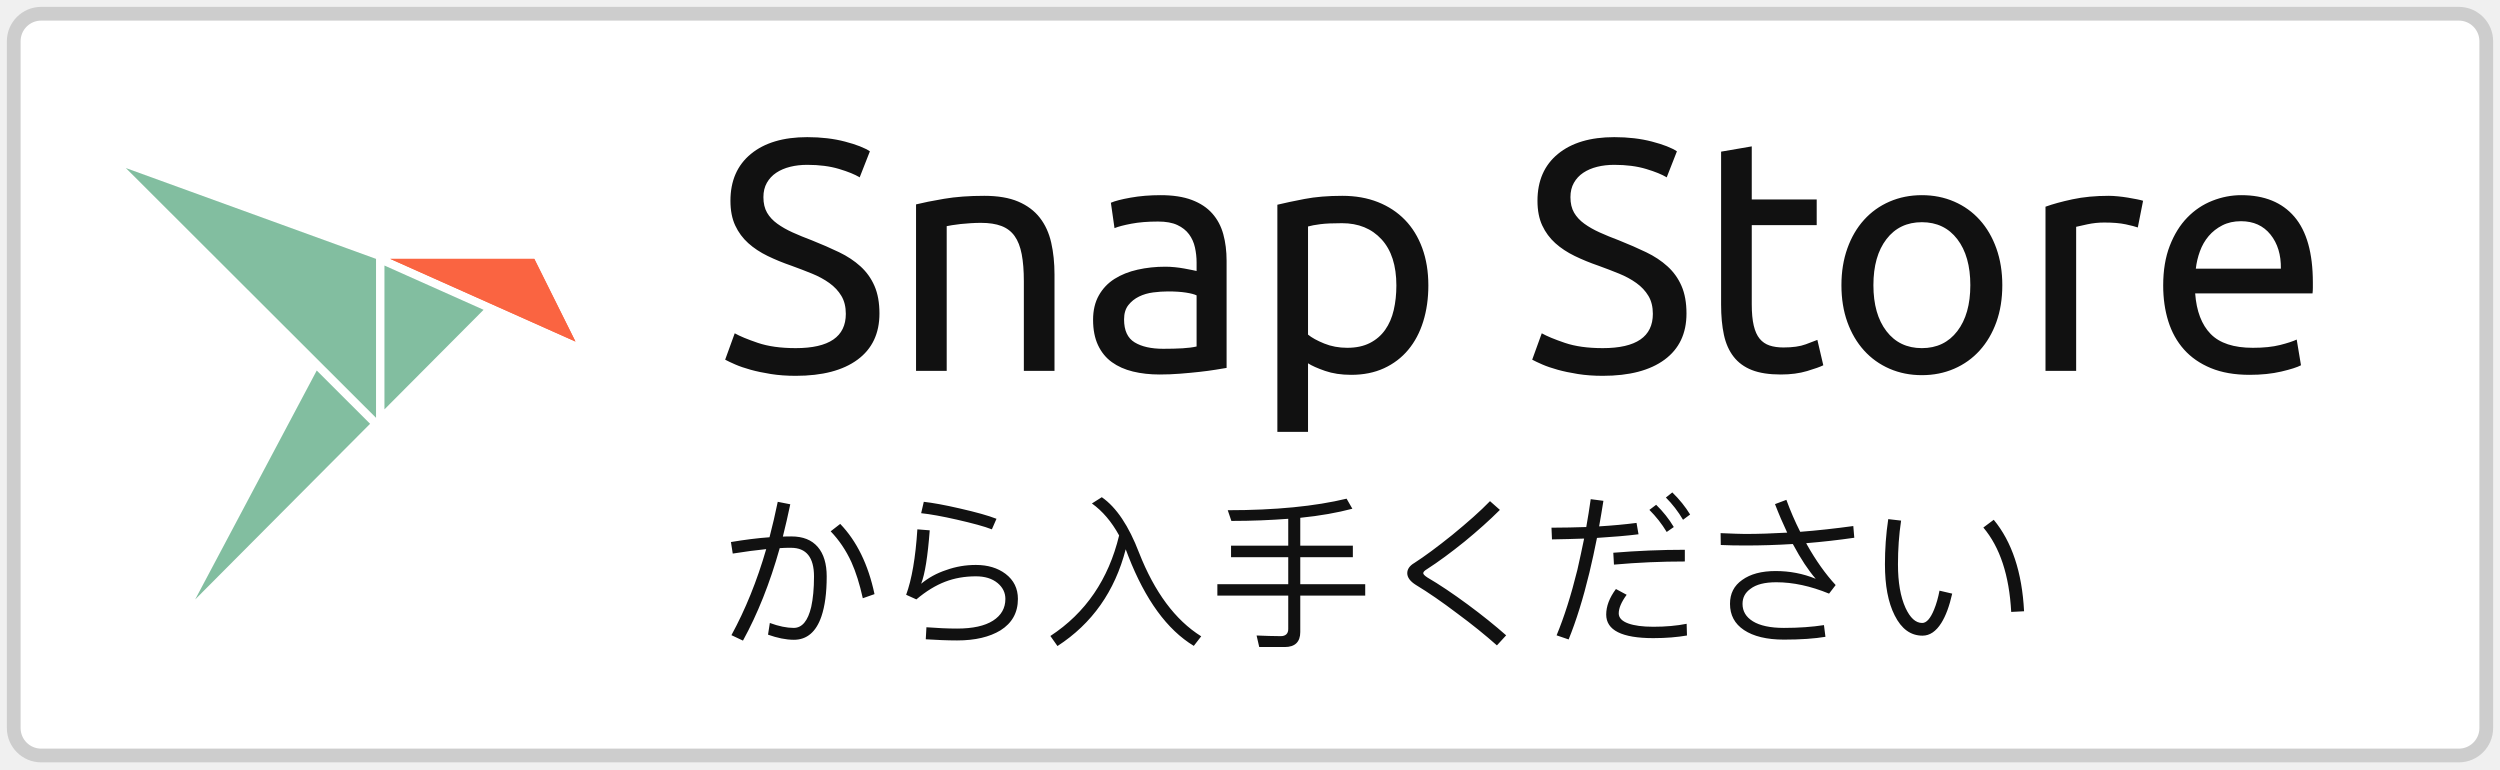
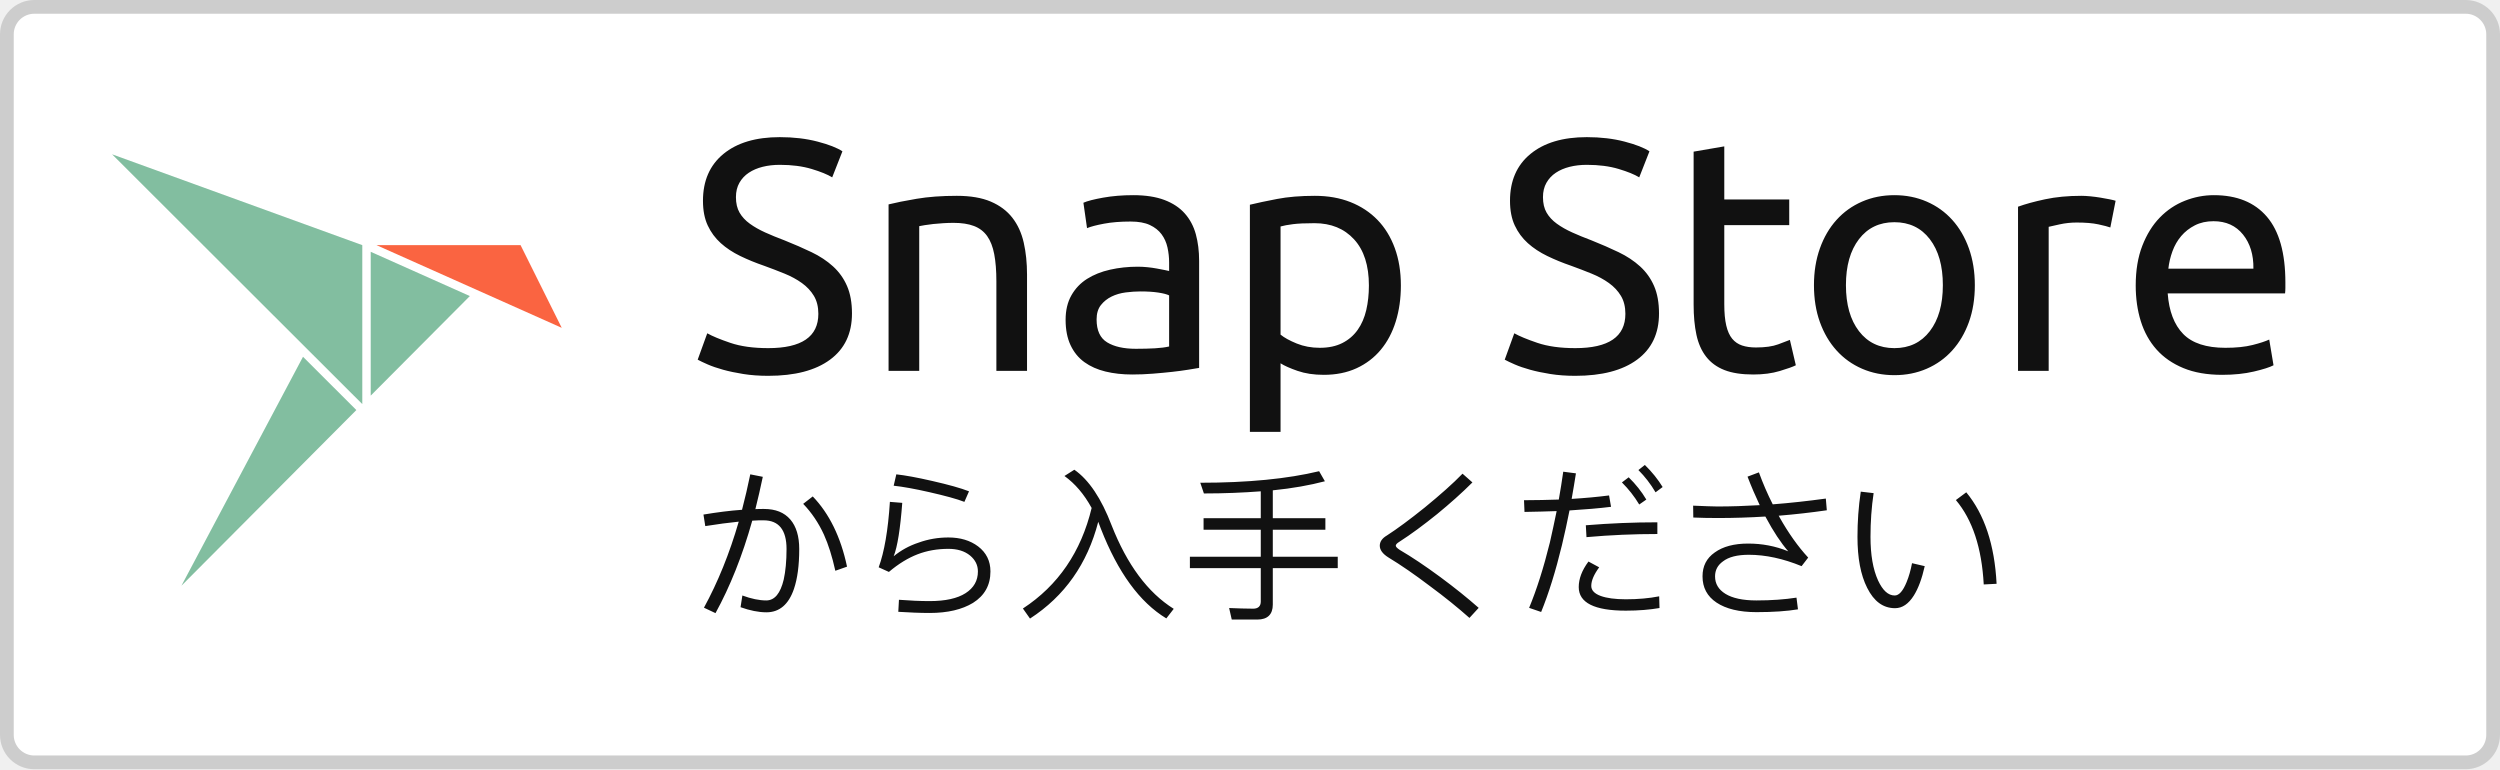
- <svg xmlns="http://www.w3.org/2000/svg" xmlns:xlink="http://www.w3.org/1999/xlink" width="182px" height="56px" viewBox="0 0 182 56" version="1.1">
-   <defs>
-     <polygon id="path-1" points="10.552 0.559 0.061 0.559 13.549 6.58" />
-   </defs>
-   <g id="Other-languages" stroke="none" stroke-width="1" fill="none" fill-rule="evenodd">
-     <g id="JP" transform="translate(-199, -113)">
-       <g id="[JP]-snap-store-white-uneditable" transform="translate(200, 114)">
-         <rect id="Rectangle-path" stroke="#CDCDCD" fill="#FFFFFF" x="0" y="0" width="180" height="54" rx="2" />
-         <g id="logo" transform="translate(8, 11)">
-           <g>
-             <polygon id="Fill-2265" fill="#82BEA0" fill-rule="nonzero" points="18.988 17.802 26.205 10.553 18.988 7.331" />
-             <polygon id="Fill-2266" fill="#82BEA0" fill-rule="nonzero" points="5.208 31.641 17.942 18.852 14.059 14.974" />
-             <polygon id="Fill-2267" fill="#82BEA0" fill-rule="nonzero" points="0.16 0.233 18.375 18.417 18.375 6.846" />
-             <g id="Fill-2268" transform="translate(19.34483, 6.285714)" fill="#FA6441" fill-rule="nonzero">
-               <polygon id="path-2" points="10.552 0.559 0.061 0.559 13.549 6.58" />
-             </g>
-             <g id="colour/snappy-accent-Clipped" transform="translate(19.34483, 6.285714)">
-               <mask id="mask-2" fill="white">
-                 <use xlink:href="#path-1" />
-               </mask>
-               <g id="path-2" />
-               <g id="colour/snappy-accent" mask="url(#mask-2)">
-                 <g transform="translate(-19.91379, -9.142857)" id="Rectangle-2">
-                   <g transform="translate(0.343092, 0.497771)">
-                     <rect id="Rectangle-path" fill="#FA6441" fill-rule="nonzero" x="0" y="0" width="101.276" height="34.857" />
-                   </g>
-                 </g>
-               </g>
-             </g>
-           </g>
-         </g>
-         <path d="M55.62,35.532 L56.532,35.712 C56.364,36.516 56.184,37.296 55.992,38.064 C56.208,38.052 56.412,38.052 56.616,38.052 C57.456,38.052 58.092,38.304 58.536,38.82 C58.968,39.324 59.184,40.044 59.184,40.968 C59.184,42.168 59.052,43.128 58.8,43.872 C58.416,45 57.744,45.576 56.796,45.576 C56.22,45.576 55.584,45.444 54.912,45.204 L55.044,44.352 C55.692,44.592 56.28,44.712 56.784,44.712 C57.396,44.712 57.816,44.196 58.056,43.188 C58.188,42.588 58.26,41.844 58.26,40.968 C58.26,39.576 57.696,38.88 56.592,38.88 C56.328,38.88 56.052,38.88 55.764,38.904 C55.044,41.472 54.144,43.716 53.088,45.636 L52.248,45.24 C53.256,43.392 54.108,41.304 54.78,38.976 C54.06,39.048 53.244,39.156 52.344,39.3 L52.212,38.46 C53.22,38.292 54.156,38.172 55.02,38.112 C55.236,37.272 55.44,36.42 55.62,35.532 Z M60.168,37.14 C61.368,38.388 62.208,40.092 62.664,42.252 L61.812,42.552 C61.584,41.52 61.308,40.644 60.984,39.924 C60.588,39.06 60.084,38.316 59.472,37.68 L60.168,37.14 Z M66.252,35.532 C66.9,35.604 67.764,35.76 68.856,36.012 C70.068,36.288 70.968,36.54 71.544,36.768 L71.208,37.536 C70.656,37.32 69.804,37.092 68.652,36.828 C67.596,36.588 66.732,36.432 66.06,36.36 L66.252,35.532 Z M65.784,37.536 L66.684,37.608 C66.54,39.504 66.336,40.8 66.06,41.496 C66.588,41.064 67.188,40.728 67.884,40.5 C68.58,40.248 69.3,40.128 70.044,40.128 C70.908,40.128 71.628,40.344 72.204,40.776 C72.804,41.232 73.104,41.844 73.104,42.6 C73.104,43.608 72.672,44.364 71.832,44.892 C71.04,45.372 69.996,45.624 68.676,45.624 C67.956,45.624 67.188,45.588 66.396,45.54 L66.444,44.664 C67.236,44.724 67.98,44.76 68.676,44.76 C69.816,44.76 70.692,44.568 71.292,44.184 C71.892,43.8 72.192,43.272 72.192,42.6 C72.192,42.144 72,41.76 71.628,41.448 C71.22,41.112 70.692,40.956 70.044,40.956 C69.228,40.956 68.484,41.088 67.8,41.352 C67.116,41.616 66.42,42.036 65.712,42.636 L64.968,42.3 C65.376,41.196 65.652,39.6 65.784,37.536 Z M80.472,37.98 C79.92,36.972 79.26,36.204 78.492,35.652 L79.212,35.196 C80.28,35.94 81.18,37.296 81.924,39.24 C83.052,42.108 84.552,44.136 86.448,45.324 L85.908,46.02 C83.964,44.844 82.38,42.66 81.144,39.492 C81.072,39.3 81.012,39.132 80.952,38.988 C80.16,42.048 78.504,44.4 75.984,46.032 L75.468,45.3 C78.036,43.62 79.704,41.172 80.472,37.98 Z M97.032,35.304 L97.452,36.036 C96.36,36.324 95.1,36.552 93.66,36.696 L93.66,38.724 L97.488,38.724 L97.488,39.564 L93.66,39.564 L93.66,41.532 L98.388,41.532 L98.388,42.36 L93.66,42.36 L93.66,45.012 C93.66,45.732 93.276,46.104 92.532,46.104 L90.672,46.104 L90.48,45.264 C91.092,45.288 91.68,45.312 92.232,45.312 C92.592,45.312 92.784,45.132 92.784,44.796 L92.784,42.36 L87.624,42.36 L87.624,41.532 L92.784,41.532 L92.784,39.564 L88.62,39.564 L88.62,38.724 L92.784,38.724 L92.784,36.768 C91.512,36.864 90.132,36.924 88.644,36.924 L88.38,36.144 C91.86,36.144 94.74,35.856 97.032,35.304 Z M107.472,35.484 L108.192,36.12 C107.424,36.888 106.56,37.656 105.624,38.424 C104.628,39.228 103.716,39.9 102.876,40.44 C102.696,40.548 102.612,40.644 102.612,40.728 C102.612,40.8 102.708,40.908 102.912,41.04 C103.776,41.544 104.76,42.204 105.852,43.008 C106.908,43.788 107.832,44.532 108.648,45.252 L107.976,45.984 C107.136,45.24 106.176,44.46 105.084,43.656 C103.992,42.828 102.984,42.132 102.072,41.58 C101.652,41.316 101.448,41.028 101.448,40.728 C101.448,40.44 101.616,40.188 101.964,39.984 C102.708,39.504 103.62,38.832 104.724,37.944 C105.852,37.02 106.776,36.204 107.472,35.484 Z M120.744,34.848 C121.272,35.364 121.704,35.904 122.04,36.456 L121.524,36.84 C121.164,36.228 120.744,35.688 120.276,35.22 L120.744,34.848 Z M119.568,35.748 C120.072,36.24 120.504,36.78 120.852,37.368 L120.336,37.728 C119.976,37.128 119.556,36.6 119.076,36.12 L119.568,35.748 Z M121.656,39.024 L121.656,39.876 C119.964,39.876 118.248,39.948 116.496,40.104 L116.448,39.24 C118.2,39.096 119.928,39.024 121.656,39.024 Z M118.14,37.068 L118.284,37.896 C117.42,38.004 116.412,38.088 115.26,38.16 C115.092,39.024 114.9,39.876 114.708,40.692 C114.252,42.576 113.748,44.196 113.196,45.552 L112.32,45.252 C112.872,43.92 113.376,42.336 113.832,40.488 C114,39.744 114.168,38.976 114.324,38.208 C113.592,38.232 112.812,38.256 111.984,38.268 L111.948,37.416 C112.836,37.416 113.676,37.392 114.48,37.368 C114.6,36.696 114.708,36.024 114.804,35.34 L115.728,35.46 C115.632,36.084 115.524,36.708 115.416,37.32 C116.4,37.26 117.3,37.176 118.14,37.068 Z M116.64,41.88 L117.42,42.3 C117.036,42.828 116.844,43.272 116.844,43.656 C116.844,43.968 117.072,44.22 117.54,44.388 C117.972,44.544 118.572,44.628 119.364,44.628 C120.252,44.628 121.068,44.556 121.788,44.412 L121.812,45.264 C121.116,45.384 120.3,45.456 119.364,45.456 C117.072,45.456 115.932,44.88 115.932,43.74 C115.932,43.14 116.16,42.528 116.64,41.88 Z M133.92,37.296 L133.992,38.148 C132.828,38.316 131.664,38.448 130.488,38.544 C130.512,38.568 130.524,38.604 130.548,38.652 C131.196,39.804 131.892,40.788 132.636,41.592 L132.156,42.216 C130.812,41.664 129.528,41.388 128.316,41.388 C127.476,41.388 126.852,41.544 126.432,41.868 C126.048,42.144 125.856,42.504 125.856,42.96 C125.856,43.5 126.108,43.92 126.612,44.232 C127.116,44.544 127.872,44.712 128.868,44.712 C129.96,44.712 130.932,44.64 131.784,44.508 L131.892,45.36 C131.1,45.492 130.092,45.564 128.868,45.564 C127.62,45.564 126.648,45.324 125.964,44.868 C125.28,44.412 124.944,43.776 124.944,42.96 C124.944,42.216 125.232,41.64 125.832,41.22 C126.432,40.788 127.236,40.572 128.268,40.572 C129.276,40.572 130.248,40.752 131.184,41.136 C130.644,40.512 130.104,39.696 129.552,38.664 C129.54,38.64 129.528,38.616 129.516,38.604 C128.364,38.676 127.2,38.712 126.048,38.712 C125.4,38.712 124.8,38.7 124.272,38.676 L124.26,37.812 C125.136,37.848 125.724,37.872 126.036,37.872 C127.032,37.872 128.052,37.836 129.108,37.776 C128.796,37.116 128.496,36.42 128.22,35.7 L129.048,35.388 C129.336,36.18 129.672,36.96 130.056,37.716 C131.304,37.62 132.6,37.476 133.92,37.296 Z M144.144,36.84 C145.464,38.436 146.208,40.656 146.352,43.5 L145.416,43.548 C145.272,40.884 144.6,38.844 143.388,37.404 L144.144,36.84 Z M136.464,36.792 L137.4,36.9 C137.244,37.932 137.172,39 137.172,40.08 C137.172,41.388 137.352,42.444 137.724,43.26 C138.06,43.98 138.456,44.352 138.936,44.352 C139.248,44.352 139.536,44.028 139.8,43.38 C139.968,42.972 140.1,42.504 140.196,42 L141.12,42.216 C140.916,43.128 140.652,43.836 140.328,44.352 C139.944,44.964 139.488,45.276 138.96,45.276 C138.096,45.276 137.424,44.784 136.932,43.8 C136.452,42.852 136.224,41.616 136.224,40.08 C136.224,39 136.296,37.908 136.464,36.792 Z" id="から入手ください" fill="#111111" />
-         <path d="M56.928,24.344 C59.36,24.344 60.576,23.512 60.576,21.848 C60.576,21.336 60.468,20.9 60.252,20.54 C60.036,20.18 59.744,19.868 59.376,19.604 C59.008,19.34 58.588,19.112 58.116,18.92 C57.644,18.728 57.144,18.536 56.616,18.344 C56.008,18.136 55.432,17.9 54.888,17.636 C54.344,17.372 53.872,17.06 53.472,16.7 C53.072,16.34 52.756,15.912 52.524,15.416 C52.292,14.92 52.176,14.32 52.176,13.616 C52.176,12.16 52.672,11.024 53.664,10.208 C54.656,9.392 56.024,8.984 57.768,8.984 C58.776,8.984 59.692,9.092 60.516,9.308 C61.34,9.524 61.944,9.76 62.328,10.016 L61.584,11.912 C61.248,11.704 60.748,11.5 60.084,11.3 C59.42,11.1 58.648,11 57.768,11 C57.32,11 56.904,11.048 56.52,11.144 C56.136,11.24 55.8,11.384 55.512,11.576 C55.224,11.768 54.996,12.012 54.828,12.308 C54.66,12.604 54.576,12.952 54.576,13.352 C54.576,13.8 54.664,14.176 54.84,14.48 C55.016,14.784 55.264,15.052 55.584,15.284 C55.904,15.516 56.276,15.728 56.7,15.92 C57.124,16.112 57.592,16.304 58.104,16.496 C58.824,16.784 59.484,17.072 60.084,17.36 C60.684,17.648 61.204,17.992 61.644,18.392 C62.084,18.792 62.424,19.268 62.664,19.82 C62.904,20.372 63.024,21.04 63.024,21.824 C63.024,23.28 62.492,24.4 61.428,25.184 C60.364,25.968 58.864,26.36 56.928,26.36 C56.272,26.36 55.668,26.316 55.116,26.228 C54.564,26.14 54.072,26.036 53.64,25.916 C53.208,25.796 52.836,25.668 52.524,25.532 C52.212,25.396 51.968,25.28 51.792,25.184 L52.488,23.264 C52.856,23.472 53.416,23.704 54.168,23.96 C54.92,24.216 55.84,24.344 56.928,24.344 Z M65.688,13.88 C66.2,13.752 66.88,13.616 67.728,13.472 C68.576,13.328 69.552,13.256 70.656,13.256 C71.648,13.256 72.472,13.396 73.128,13.676 C73.784,13.956 74.308,14.348 74.7,14.852 C75.092,15.356 75.368,15.96 75.528,16.664 C75.688,17.368 75.768,18.144 75.768,18.992 L75.768,26 L73.536,26 L73.536,19.472 C73.536,18.704 73.484,18.048 73.38,17.504 C73.276,16.96 73.104,16.52 72.864,16.184 C72.624,15.848 72.304,15.604 71.904,15.452 C71.504,15.3 71.008,15.224 70.416,15.224 C70.176,15.224 69.928,15.232 69.672,15.248 C69.416,15.264 69.172,15.284 68.94,15.308 C68.708,15.332 68.5,15.36 68.316,15.392 C68.132,15.424 68,15.448 67.92,15.464 L67.92,26 L65.688,26 L65.688,13.88 Z M83.688,24.392 C84.216,24.392 84.684,24.38 85.092,24.356 C85.5,24.332 85.84,24.288 86.112,24.224 L86.112,20.504 C85.952,20.424 85.692,20.356 85.332,20.3 C84.972,20.244 84.536,20.216 84.024,20.216 C83.688,20.216 83.332,20.24 82.956,20.288 C82.58,20.336 82.236,20.436 81.924,20.588 C81.612,20.74 81.352,20.948 81.144,21.212 C80.936,21.476 80.832,21.824 80.832,22.256 C80.832,23.056 81.088,23.612 81.6,23.924 C82.112,24.236 82.808,24.392 83.688,24.392 Z M83.496,13.208 C84.392,13.208 85.148,13.324 85.764,13.556 C86.38,13.788 86.876,14.116 87.252,14.54 C87.628,14.964 87.896,15.468 88.056,16.052 C88.216,16.636 88.296,17.28 88.296,17.984 L88.296,25.784 C88.104,25.816 87.836,25.86 87.492,25.916 C87.148,25.972 86.76,26.024 86.328,26.072 C85.896,26.12 85.428,26.164 84.924,26.204 C84.42,26.244 83.92,26.264 83.424,26.264 C82.72,26.264 82.072,26.192 81.48,26.048 C80.888,25.904 80.376,25.676 79.944,25.364 C79.512,25.052 79.176,24.64 78.936,24.128 C78.696,23.616 78.576,23 78.576,22.28 C78.576,21.592 78.716,21 78.996,20.504 C79.276,20.008 79.656,19.608 80.136,19.304 C80.616,19 81.176,18.776 81.816,18.632 C82.456,18.488 83.128,18.416 83.832,18.416 C84.056,18.416 84.288,18.428 84.528,18.452 C84.768,18.476 84.996,18.508 85.212,18.548 C85.428,18.588 85.616,18.624 85.776,18.656 C85.936,18.688 86.048,18.712 86.112,18.728 L86.112,18.104 C86.112,17.736 86.072,17.372 85.992,17.012 C85.912,16.652 85.768,16.332 85.56,16.052 C85.352,15.772 85.068,15.548 84.708,15.38 C84.348,15.212 83.88,15.128 83.304,15.128 C82.568,15.128 81.924,15.18 81.372,15.284 C80.82,15.388 80.408,15.496 80.136,15.608 L79.872,13.76 C80.16,13.632 80.64,13.508 81.312,13.388 C81.984,13.268 82.712,13.208 83.496,13.208 Z M100.656,19.784 C100.656,18.328 100.296,17.208 99.576,16.424 C98.856,15.64 97.896,15.248 96.696,15.248 C96.024,15.248 95.5,15.272 95.124,15.32 C94.748,15.368 94.448,15.424 94.224,15.488 L94.224,23.36 C94.496,23.584 94.888,23.8 95.4,24.008 C95.912,24.216 96.472,24.32 97.08,24.32 C97.72,24.32 98.268,24.204 98.724,23.972 C99.18,23.74 99.552,23.42 99.84,23.012 C100.128,22.604 100.336,22.124 100.464,21.572 C100.592,21.02 100.656,20.424 100.656,19.784 Z M102.984,19.784 C102.984,20.728 102.86,21.6 102.612,22.4 C102.364,23.2 102,23.888 101.52,24.464 C101.04,25.04 100.452,25.488 99.756,25.808 C99.06,26.128 98.264,26.288 97.368,26.288 C96.648,26.288 96.012,26.192 95.46,26 C94.908,25.808 94.496,25.624 94.224,25.448 L94.224,30.44 L91.992,30.44 L91.992,13.904 C92.52,13.776 93.18,13.636 93.972,13.484 C94.764,13.332 95.68,13.256 96.72,13.256 C97.68,13.256 98.544,13.408 99.312,13.712 C100.08,14.016 100.736,14.448 101.28,15.008 C101.824,15.568 102.244,16.252 102.54,17.06 C102.836,17.868 102.984,18.776 102.984,19.784 Z M115.68,24.344 C118.112,24.344 119.328,23.512 119.328,21.848 C119.328,21.336 119.22,20.9 119.004,20.54 C118.788,20.18 118.496,19.868 118.128,19.604 C117.76,19.34 117.34,19.112 116.868,18.92 C116.396,18.728 115.896,18.536 115.368,18.344 C114.76,18.136 114.184,17.9 113.64,17.636 C113.096,17.372 112.624,17.06 112.224,16.7 C111.824,16.34 111.508,15.912 111.276,15.416 C111.044,14.92 110.928,14.32 110.928,13.616 C110.928,12.16 111.424,11.024 112.416,10.208 C113.408,9.392 114.776,8.984 116.52,8.984 C117.528,8.984 118.444,9.092 119.268,9.308 C120.092,9.524 120.696,9.76 121.08,10.016 L120.336,11.912 C120,11.704 119.5,11.5 118.836,11.3 C118.172,11.1 117.4,11 116.52,11 C116.072,11 115.656,11.048 115.272,11.144 C114.888,11.24 114.552,11.384 114.264,11.576 C113.976,11.768 113.748,12.012 113.58,12.308 C113.412,12.604 113.328,12.952 113.328,13.352 C113.328,13.8 113.416,14.176 113.592,14.48 C113.768,14.784 114.016,15.052 114.336,15.284 C114.656,15.516 115.028,15.728 115.452,15.92 C115.876,16.112 116.344,16.304 116.856,16.496 C117.576,16.784 118.236,17.072 118.836,17.36 C119.436,17.648 119.956,17.992 120.396,18.392 C120.836,18.792 121.176,19.268 121.416,19.82 C121.656,20.372 121.776,21.04 121.776,21.824 C121.776,23.28 121.244,24.4 120.18,25.184 C119.116,25.968 117.616,26.36 115.68,26.36 C115.024,26.36 114.42,26.316 113.868,26.228 C113.316,26.14 112.824,26.036 112.392,25.916 C111.96,25.796 111.588,25.668 111.276,25.532 C110.964,25.396 110.72,25.28 110.544,25.184 L111.24,23.264 C111.608,23.472 112.168,23.704 112.92,23.96 C113.672,24.216 114.592,24.344 115.68,24.344 Z M126.528,13.52 L131.256,13.52 L131.256,15.392 L126.528,15.392 L126.528,21.152 C126.528,21.776 126.576,22.292 126.672,22.7 C126.768,23.108 126.912,23.428 127.104,23.66 C127.296,23.892 127.536,24.056 127.824,24.152 C128.112,24.248 128.448,24.296 128.832,24.296 C129.504,24.296 130.044,24.22 130.452,24.068 C130.86,23.916 131.144,23.808 131.304,23.744 L131.736,25.592 C131.512,25.704 131.12,25.844 130.56,26.012 C130,26.18 129.36,26.264 128.64,26.264 C127.792,26.264 127.092,26.156 126.54,25.94 C125.988,25.724 125.544,25.4 125.208,24.968 C124.872,24.536 124.636,24.004 124.5,23.372 C124.364,22.74 124.296,22.008 124.296,21.176 L124.296,10.04 L126.528,9.656 L126.528,13.52 Z M144.768,19.76 C144.768,20.752 144.624,21.648 144.336,22.448 C144.048,23.248 143.644,23.936 143.124,24.512 C142.604,25.088 141.984,25.532 141.264,25.844 C140.544,26.156 139.76,26.312 138.912,26.312 C138.064,26.312 137.28,26.156 136.56,25.844 C135.84,25.532 135.22,25.088 134.7,24.512 C134.18,23.936 133.776,23.248 133.488,22.448 C133.2,21.648 133.056,20.752 133.056,19.76 C133.056,18.784 133.2,17.892 133.488,17.084 C133.776,16.276 134.18,15.584 134.7,15.008 C135.22,14.432 135.84,13.988 136.56,13.676 C137.28,13.364 138.064,13.208 138.912,13.208 C139.76,13.208 140.544,13.364 141.264,13.676 C141.984,13.988 142.604,14.432 143.124,15.008 C143.644,15.584 144.048,16.276 144.336,17.084 C144.624,17.892 144.768,18.784 144.768,19.76 Z M142.44,19.76 C142.44,18.352 142.124,17.236 141.492,16.412 C140.86,15.588 140,15.176 138.912,15.176 C137.824,15.176 136.964,15.588 136.332,16.412 C135.7,17.236 135.384,18.352 135.384,19.76 C135.384,21.168 135.7,22.284 136.332,23.108 C136.964,23.932 137.824,24.344 138.912,24.344 C140,24.344 140.86,23.932 141.492,23.108 C142.124,22.284 142.44,21.168 142.44,19.76 Z M152.52,13.256 C152.712,13.256 152.932,13.268 153.18,13.292 C153.428,13.316 153.672,13.348 153.912,13.388 C154.152,13.428 154.372,13.468 154.572,13.508 C154.772,13.548 154.92,13.584 155.016,13.616 L154.632,15.56 C154.456,15.496 154.164,15.42 153.756,15.332 C153.348,15.244 152.824,15.2 152.184,15.2 C151.768,15.2 151.356,15.244 150.948,15.332 C150.54,15.42 150.272,15.48 150.144,15.512 L150.144,26 L147.912,26 L147.912,14.048 C148.44,13.856 149.096,13.676 149.88,13.508 C150.664,13.34 151.544,13.256 152.52,13.256 Z M156.48,19.784 C156.48,18.68 156.64,17.716 156.96,16.892 C157.28,16.068 157.704,15.384 158.232,14.84 C158.76,14.296 159.368,13.888 160.056,13.616 C160.744,13.344 161.448,13.208 162.168,13.208 C163.848,13.208 165.136,13.732 166.032,14.78 C166.928,15.828 167.376,17.424 167.376,19.568 L167.376,19.94 C167.376,20.092 167.368,20.232 167.352,20.36 L158.808,20.36 C158.904,21.656 159.28,22.64 159.936,23.312 C160.592,23.984 161.616,24.32 163.008,24.32 C163.792,24.32 164.452,24.252 164.988,24.116 C165.524,23.98 165.928,23.848 166.2,23.72 L166.512,25.592 C166.24,25.736 165.764,25.888 165.084,26.048 C164.404,26.208 163.632,26.288 162.768,26.288 C161.68,26.288 160.74,26.124 159.948,25.796 C159.156,25.468 158.504,25.016 157.992,24.44 C157.48,23.864 157.1,23.18 156.852,22.388 C156.604,21.596 156.48,20.728 156.48,19.784 Z M165.048,18.56 C165.064,17.552 164.812,16.724 164.292,16.076 C163.772,15.428 163.056,15.104 162.144,15.104 C161.632,15.104 161.18,15.204 160.788,15.404 C160.396,15.604 160.064,15.864 159.792,16.184 C159.52,16.504 159.308,16.872 159.156,17.288 C159.004,17.704 158.904,18.128 158.856,18.56 L165.048,18.56 Z" id="Snap-Store" fill="#111111" />
-       </g>
+ <svg xmlns="http://www.w3.org/2000/svg" width="182px" height="56px" viewBox="0 0 182 56" version="1.1">
+   <g id="[JP]-snap-store-white-uneditable" stroke="none" stroke-width="1" fill="none" fill-rule="evenodd">
+     <rect id="Rectangle-path" stroke="#CDCDCD" fill="#FFFFFF" x="0.5" y="0.5" width="181" height="55" rx="2" />
+     <g id="logo" transform="translate(8, 11)" fill-rule="nonzero">
+       <path d="M18.988,17.802 L18.988,7.331 L26.205,10.553 L18.988,17.802 Z M5.208,31.641 L14.059,14.974 L17.942,18.852 L5.208,31.641 Z M0.16,0.233 L18.375,6.846 L18.375,18.417 L0.16,0.233 Z" id="body" fill="#82BEA0" />
+       <polygon id="head" fill="#FA6441" points="29.897 6.845 19.406 6.845 32.894 12.866" />
    </g>
+     <path d="M54.62,34.532 L55.532,34.712 C55.364,35.516 55.184,36.296 54.992,37.064 C55.208,37.052 55.412,37.052 55.616,37.052 C56.456,37.052 57.092,37.304 57.536,37.82 C57.968,38.324 58.184,39.044 58.184,39.968 C58.184,41.168 58.052,42.128 57.8,42.872 C57.416,44 56.744,44.576 55.796,44.576 C55.22,44.576 54.584,44.444 53.912,44.204 L54.044,43.352 C54.692,43.592 55.28,43.712 55.784,43.712 C56.396,43.712 56.816,43.196 57.056,42.188 C57.188,41.588 57.26,40.844 57.26,39.968 C57.26,38.576 56.696,37.88 55.592,37.88 C55.328,37.88 55.052,37.88 54.764,37.904 C54.044,40.472 53.144,42.716 52.088,44.636 L51.248,44.24 C52.256,42.392 53.108,40.304 53.78,37.976 C53.06,38.048 52.244,38.156 51.344,38.3 L51.212,37.46 C52.22,37.292 53.156,37.172 54.02,37.112 C54.236,36.272 54.44,35.42 54.62,34.532 Z M59.168,36.14 C60.368,37.388 61.208,39.092 61.664,41.252 L60.812,41.552 C60.584,40.52 60.308,39.644 59.984,38.924 C59.588,38.06 59.084,37.316 58.472,36.68 L59.168,36.14 Z M65.252,34.532 C65.9,34.604 66.764,34.76 67.856,35.012 C69.068,35.288 69.968,35.54 70.544,35.768 L70.208,36.536 C69.656,36.32 68.804,36.092 67.652,35.828 C66.596,35.588 65.732,35.432 65.06,35.36 L65.252,34.532 Z M64.784,36.536 L65.684,36.608 C65.54,38.504 65.336,39.8 65.06,40.496 C65.588,40.064 66.188,39.728 66.884,39.5 C67.58,39.248 68.3,39.128 69.044,39.128 C69.908,39.128 70.628,39.344 71.204,39.776 C71.804,40.232 72.104,40.844 72.104,41.6 C72.104,42.608 71.672,43.364 70.832,43.892 C70.04,44.372 68.996,44.624 67.676,44.624 C66.956,44.624 66.188,44.588 65.396,44.54 L65.444,43.664 C66.236,43.724 66.98,43.76 67.676,43.76 C68.816,43.76 69.692,43.568 70.292,43.184 C70.892,42.8 71.192,42.272 71.192,41.6 C71.192,41.144 71,40.76 70.628,40.448 C70.22,40.112 69.692,39.956 69.044,39.956 C68.228,39.956 67.484,40.088 66.8,40.352 C66.116,40.616 65.42,41.036 64.712,41.636 L63.968,41.3 C64.376,40.196 64.652,38.6 64.784,36.536 Z M79.472,36.98 C78.92,35.972 78.26,35.204 77.492,34.652 L78.212,34.196 C79.28,34.94 80.18,36.296 80.924,38.24 C82.052,41.108 83.552,43.136 85.448,44.324 L84.908,45.02 C82.964,43.844 81.38,41.66 80.144,38.492 C80.072,38.3 80.012,38.132 79.952,37.988 C79.16,41.048 77.504,43.4 74.984,45.032 L74.468,44.3 C77.036,42.62 78.704,40.172 79.472,36.98 Z M96.032,34.304 L96.452,35.036 C95.36,35.324 94.1,35.552 92.66,35.696 L92.66,37.724 L96.488,37.724 L96.488,38.564 L92.66,38.564 L92.66,40.532 L97.388,40.532 L97.388,41.36 L92.66,41.36 L92.66,44.012 C92.66,44.732 92.276,45.104 91.532,45.104 L89.672,45.104 L89.48,44.264 C90.092,44.288 90.68,44.312 91.232,44.312 C91.592,44.312 91.784,44.132 91.784,43.796 L91.784,41.36 L86.624,41.36 L86.624,40.532 L91.784,40.532 L91.784,38.564 L87.62,38.564 L87.62,37.724 L91.784,37.724 L91.784,35.768 C90.512,35.864 89.132,35.924 87.644,35.924 L87.38,35.144 C90.86,35.144 93.74,34.856 96.032,34.304 Z M106.472,34.484 L107.192,35.12 C106.424,35.888 105.56,36.656 104.624,37.424 C103.628,38.228 102.716,38.9 101.876,39.44 C101.696,39.548 101.612,39.644 101.612,39.728 C101.612,39.8 101.708,39.908 101.912,40.04 C102.776,40.544 103.76,41.204 104.852,42.008 C105.908,42.788 106.832,43.532 107.648,44.252 L106.976,44.984 C106.136,44.24 105.176,43.46 104.084,42.656 C102.992,41.828 101.984,41.132 101.072,40.58 C100.652,40.316 100.448,40.028 100.448,39.728 C100.448,39.44 100.616,39.188 100.964,38.984 C101.708,38.504 102.62,37.832 103.724,36.944 C104.852,36.02 105.776,35.204 106.472,34.484 Z M119.744,33.848 C120.272,34.364 120.704,34.904 121.04,35.456 L120.524,35.84 C120.164,35.228 119.744,34.688 119.276,34.22 L119.744,33.848 Z M118.568,34.748 C119.072,35.24 119.504,35.78 119.852,36.368 L119.336,36.728 C118.976,36.128 118.556,35.6 118.076,35.12 L118.568,34.748 Z M120.656,38.024 L120.656,38.876 C118.964,38.876 117.248,38.948 115.496,39.104 L115.448,38.24 C117.2,38.096 118.928,38.024 120.656,38.024 Z M117.14,36.068 L117.284,36.896 C116.42,37.004 115.412,37.088 114.26,37.16 C114.092,38.024 113.9,38.876 113.708,39.692 C113.252,41.576 112.748,43.196 112.196,44.552 L111.32,44.252 C111.872,42.92 112.376,41.336 112.832,39.488 C113,38.744 113.168,37.976 113.324,37.208 C112.592,37.232 111.812,37.256 110.984,37.268 L110.948,36.416 C111.836,36.416 112.676,36.392 113.48,36.368 C113.6,35.696 113.708,35.024 113.804,34.34 L114.728,34.46 C114.632,35.084 114.524,35.708 114.416,36.32 C115.4,36.26 116.3,36.176 117.14,36.068 Z M115.64,40.88 L116.42,41.3 C116.036,41.828 115.844,42.272 115.844,42.656 C115.844,42.968 116.072,43.22 116.54,43.388 C116.972,43.544 117.572,43.628 118.364,43.628 C119.252,43.628 120.068,43.556 120.788,43.412 L120.812,44.264 C120.116,44.384 119.3,44.456 118.364,44.456 C116.072,44.456 114.932,43.88 114.932,42.74 C114.932,42.14 115.16,41.528 115.64,40.88 Z M132.92,36.296 L132.992,37.148 C131.828,37.316 130.664,37.448 129.488,37.544 C129.512,37.568 129.524,37.604 129.548,37.652 C130.196,38.804 130.892,39.788 131.636,40.592 L131.156,41.216 C129.812,40.664 128.528,40.388 127.316,40.388 C126.476,40.388 125.852,40.544 125.432,40.868 C125.048,41.144 124.856,41.504 124.856,41.96 C124.856,42.5 125.108,42.92 125.612,43.232 C126.116,43.544 126.872,43.712 127.868,43.712 C128.96,43.712 129.932,43.64 130.784,43.508 L130.892,44.36 C130.1,44.492 129.092,44.564 127.868,44.564 C126.62,44.564 125.648,44.324 124.964,43.868 C124.28,43.412 123.944,42.776 123.944,41.96 C123.944,41.216 124.232,40.64 124.832,40.22 C125.432,39.788 126.236,39.572 127.268,39.572 C128.276,39.572 129.248,39.752 130.184,40.136 C129.644,39.512 129.104,38.696 128.552,37.664 C128.54,37.64 128.528,37.616 128.516,37.604 C127.364,37.676 126.2,37.712 125.048,37.712 C124.4,37.712 123.8,37.7 123.272,37.676 L123.26,36.812 C124.136,36.848 124.724,36.872 125.036,36.872 C126.032,36.872 127.052,36.836 128.108,36.776 C127.796,36.116 127.496,35.42 127.22,34.7 L128.048,34.388 C128.336,35.18 128.672,35.96 129.056,36.716 C130.304,36.62 131.6,36.476 132.92,36.296 Z M143.144,35.84 C144.464,37.436 145.208,39.656 145.352,42.5 L144.416,42.548 C144.272,39.884 143.6,37.844 142.388,36.404 L143.144,35.84 Z M135.464,35.792 L136.4,35.9 C136.244,36.932 136.172,38 136.172,39.08 C136.172,40.388 136.352,41.444 136.724,42.26 C137.06,42.98 137.456,43.352 137.936,43.352 C138.248,43.352 138.536,43.028 138.8,42.38 C138.968,41.972 139.1,41.504 139.196,41 L140.12,41.216 C139.916,42.128 139.652,42.836 139.328,43.352 C138.944,43.964 138.488,44.276 137.96,44.276 C137.096,44.276 136.424,43.784 135.932,42.8 C135.452,41.852 135.224,40.616 135.224,39.08 C135.224,38 135.296,36.908 135.464,35.792 Z" id="から入手ください" fill="#111111" />
+     <path d="M55.928,25.344 C58.36,25.344 59.576,24.512 59.576,22.848 C59.576,22.336 59.468,21.9 59.252,21.54 C59.036,21.18 58.744,20.868 58.376,20.604 C58.008,20.34 57.588,20.112 57.116,19.92 C56.644,19.728 56.144,19.536 55.616,19.344 C55.008,19.136 54.432,18.9 53.888,18.636 C53.344,18.372 52.872,18.06 52.472,17.7 C52.072,17.34 51.756,16.912 51.524,16.416 C51.292,15.92 51.176,15.32 51.176,14.616 C51.176,13.16 51.672,12.024 52.664,11.208 C53.656,10.392 55.024,9.984 56.768,9.984 C57.776,9.984 58.692,10.092 59.516,10.308 C60.34,10.524 60.944,10.76 61.328,11.016 L60.584,12.912 C60.248,12.704 59.748,12.5 59.084,12.3 C58.42,12.1 57.648,12 56.768,12 C56.32,12 55.904,12.048 55.52,12.144 C55.136,12.24 54.8,12.384 54.512,12.576 C54.224,12.768 53.996,13.012 53.828,13.308 C53.66,13.604 53.576,13.952 53.576,14.352 C53.576,14.8 53.664,15.176 53.84,15.48 C54.016,15.784 54.264,16.052 54.584,16.284 C54.904,16.516 55.276,16.728 55.7,16.92 C56.124,17.112 56.592,17.304 57.104,17.496 C57.824,17.784 58.484,18.072 59.084,18.36 C59.684,18.648 60.204,18.992 60.644,19.392 C61.084,19.792 61.424,20.268 61.664,20.82 C61.904,21.372 62.024,22.04 62.024,22.824 C62.024,24.28 61.492,25.4 60.428,26.184 C59.364,26.968 57.864,27.36 55.928,27.36 C55.272,27.36 54.668,27.316 54.116,27.228 C53.564,27.14 53.072,27.036 52.64,26.916 C52.208,26.796 51.836,26.668 51.524,26.532 C51.212,26.396 50.968,26.28 50.792,26.184 L51.488,24.264 C51.856,24.472 52.416,24.704 53.168,24.96 C53.92,25.216 54.84,25.344 55.928,25.344 Z M64.688,14.88 C65.2,14.752 65.88,14.616 66.728,14.472 C67.576,14.328 68.552,14.256 69.656,14.256 C70.648,14.256 71.472,14.396 72.128,14.676 C72.784,14.956 73.308,15.348 73.7,15.852 C74.092,16.356 74.368,16.96 74.528,17.664 C74.688,18.368 74.768,19.144 74.768,19.992 L74.768,27 L72.536,27 L72.536,20.472 C72.536,19.704 72.484,19.048 72.38,18.504 C72.276,17.96 72.104,17.52 71.864,17.184 C71.624,16.848 71.304,16.604 70.904,16.452 C70.504,16.3 70.008,16.224 69.416,16.224 C69.176,16.224 68.928,16.232 68.672,16.248 C68.416,16.264 68.172,16.284 67.94,16.308 C67.708,16.332 67.5,16.36 67.316,16.392 C67.132,16.424 67,16.448 66.92,16.464 L66.92,27 L64.688,27 L64.688,14.88 Z M82.688,25.392 C83.216,25.392 83.684,25.38 84.092,25.356 C84.5,25.332 84.84,25.288 85.112,25.224 L85.112,21.504 C84.952,21.424 84.692,21.356 84.332,21.3 C83.972,21.244 83.536,21.216 83.024,21.216 C82.688,21.216 82.332,21.24 81.956,21.288 C81.58,21.336 81.236,21.436 80.924,21.588 C80.612,21.74 80.352,21.948 80.144,22.212 C79.936,22.476 79.832,22.824 79.832,23.256 C79.832,24.056 80.088,24.612 80.6,24.924 C81.112,25.236 81.808,25.392 82.688,25.392 Z M82.496,14.208 C83.392,14.208 84.148,14.324 84.764,14.556 C85.38,14.788 85.876,15.116 86.252,15.54 C86.628,15.964 86.896,16.468 87.056,17.052 C87.216,17.636 87.296,18.28 87.296,18.984 L87.296,26.784 C87.104,26.816 86.836,26.86 86.492,26.916 C86.148,26.972 85.76,27.024 85.328,27.072 C84.896,27.12 84.428,27.164 83.924,27.204 C83.42,27.244 82.92,27.264 82.424,27.264 C81.72,27.264 81.072,27.192 80.48,27.048 C79.888,26.904 79.376,26.676 78.944,26.364 C78.512,26.052 78.176,25.64 77.936,25.128 C77.696,24.616 77.576,24 77.576,23.28 C77.576,22.592 77.716,22 77.996,21.504 C78.276,21.008 78.656,20.608 79.136,20.304 C79.616,20 80.176,19.776 80.816,19.632 C81.456,19.488 82.128,19.416 82.832,19.416 C83.056,19.416 83.288,19.428 83.528,19.452 C83.768,19.476 83.996,19.508 84.212,19.548 C84.428,19.588 84.616,19.624 84.776,19.656 C84.936,19.688 85.048,19.712 85.112,19.728 L85.112,19.104 C85.112,18.736 85.072,18.372 84.992,18.012 C84.912,17.652 84.768,17.332 84.56,17.052 C84.352,16.772 84.068,16.548 83.708,16.38 C83.348,16.212 82.88,16.128 82.304,16.128 C81.568,16.128 80.924,16.18 80.372,16.284 C79.82,16.388 79.408,16.496 79.136,16.608 L78.872,14.76 C79.16,14.632 79.64,14.508 80.312,14.388 C80.984,14.268 81.712,14.208 82.496,14.208 Z M99.656,20.784 C99.656,19.328 99.296,18.208 98.576,17.424 C97.856,16.64 96.896,16.248 95.696,16.248 C95.024,16.248 94.5,16.272 94.124,16.32 C93.748,16.368 93.448,16.424 93.224,16.488 L93.224,24.36 C93.496,24.584 93.888,24.8 94.4,25.008 C94.912,25.216 95.472,25.32 96.08,25.32 C96.72,25.32 97.268,25.204 97.724,24.972 C98.18,24.74 98.552,24.42 98.84,24.012 C99.128,23.604 99.336,23.124 99.464,22.572 C99.592,22.02 99.656,21.424 99.656,20.784 Z M101.984,20.784 C101.984,21.728 101.86,22.6 101.612,23.4 C101.364,24.2 101,24.888 100.52,25.464 C100.04,26.04 99.452,26.488 98.756,26.808 C98.06,27.128 97.264,27.288 96.368,27.288 C95.648,27.288 95.012,27.192 94.46,27 C93.908,26.808 93.496,26.624 93.224,26.448 L93.224,31.44 L90.992,31.44 L90.992,14.904 C91.52,14.776 92.18,14.636 92.972,14.484 C93.764,14.332 94.68,14.256 95.72,14.256 C96.68,14.256 97.544,14.408 98.312,14.712 C99.08,15.016 99.736,15.448 100.28,16.008 C100.824,16.568 101.244,17.252 101.54,18.06 C101.836,18.868 101.984,19.776 101.984,20.784 Z M114.68,25.344 C117.112,25.344 118.328,24.512 118.328,22.848 C118.328,22.336 118.22,21.9 118.004,21.54 C117.788,21.18 117.496,20.868 117.128,20.604 C116.76,20.34 116.34,20.112 115.868,19.92 C115.396,19.728 114.896,19.536 114.368,19.344 C113.76,19.136 113.184,18.9 112.64,18.636 C112.096,18.372 111.624,18.06 111.224,17.7 C110.824,17.34 110.508,16.912 110.276,16.416 C110.044,15.92 109.928,15.32 109.928,14.616 C109.928,13.16 110.424,12.024 111.416,11.208 C112.408,10.392 113.776,9.984 115.52,9.984 C116.528,9.984 117.444,10.092 118.268,10.308 C119.092,10.524 119.696,10.76 120.08,11.016 L119.336,12.912 C119,12.704 118.5,12.5 117.836,12.3 C117.172,12.1 116.4,12 115.52,12 C115.072,12 114.656,12.048 114.272,12.144 C113.888,12.24 113.552,12.384 113.264,12.576 C112.976,12.768 112.748,13.012 112.58,13.308 C112.412,13.604 112.328,13.952 112.328,14.352 C112.328,14.8 112.416,15.176 112.592,15.48 C112.768,15.784 113.016,16.052 113.336,16.284 C113.656,16.516 114.028,16.728 114.452,16.92 C114.876,17.112 115.344,17.304 115.856,17.496 C116.576,17.784 117.236,18.072 117.836,18.36 C118.436,18.648 118.956,18.992 119.396,19.392 C119.836,19.792 120.176,20.268 120.416,20.82 C120.656,21.372 120.776,22.04 120.776,22.824 C120.776,24.28 120.244,25.4 119.18,26.184 C118.116,26.968 116.616,27.36 114.68,27.36 C114.024,27.36 113.42,27.316 112.868,27.228 C112.316,27.14 111.824,27.036 111.392,26.916 C110.96,26.796 110.588,26.668 110.276,26.532 C109.964,26.396 109.72,26.28 109.544,26.184 L110.24,24.264 C110.608,24.472 111.168,24.704 111.92,24.96 C112.672,25.216 113.592,25.344 114.68,25.344 Z M125.528,14.52 L130.256,14.52 L130.256,16.392 L125.528,16.392 L125.528,22.152 C125.528,22.776 125.576,23.292 125.672,23.7 C125.768,24.108 125.912,24.428 126.104,24.66 C126.296,24.892 126.536,25.056 126.824,25.152 C127.112,25.248 127.448,25.296 127.832,25.296 C128.504,25.296 129.044,25.22 129.452,25.068 C129.86,24.916 130.144,24.808 130.304,24.744 L130.736,26.592 C130.512,26.704 130.12,26.844 129.56,27.012 C129,27.18 128.36,27.264 127.64,27.264 C126.792,27.264 126.092,27.156 125.54,26.94 C124.988,26.724 124.544,26.4 124.208,25.968 C123.872,25.536 123.636,25.004 123.5,24.372 C123.364,23.74 123.296,23.008 123.296,22.176 L123.296,11.04 L125.528,10.656 L125.528,14.52 Z M143.768,20.76 C143.768,21.752 143.624,22.648 143.336,23.448 C143.048,24.248 142.644,24.936 142.124,25.512 C141.604,26.088 140.984,26.532 140.264,26.844 C139.544,27.156 138.76,27.312 137.912,27.312 C137.064,27.312 136.28,27.156 135.56,26.844 C134.84,26.532 134.22,26.088 133.7,25.512 C133.18,24.936 132.776,24.248 132.488,23.448 C132.2,22.648 132.056,21.752 132.056,20.76 C132.056,19.784 132.2,18.892 132.488,18.084 C132.776,17.276 133.18,16.584 133.7,16.008 C134.22,15.432 134.84,14.988 135.56,14.676 C136.28,14.364 137.064,14.208 137.912,14.208 C138.76,14.208 139.544,14.364 140.264,14.676 C140.984,14.988 141.604,15.432 142.124,16.008 C142.644,16.584 143.048,17.276 143.336,18.084 C143.624,18.892 143.768,19.784 143.768,20.76 Z M141.44,20.76 C141.44,19.352 141.124,18.236 140.492,17.412 C139.86,16.588 139,16.176 137.912,16.176 C136.824,16.176 135.964,16.588 135.332,17.412 C134.7,18.236 134.384,19.352 134.384,20.76 C134.384,22.168 134.7,23.284 135.332,24.108 C135.964,24.932 136.824,25.344 137.912,25.344 C139,25.344 139.86,24.932 140.492,24.108 C141.124,23.284 141.44,22.168 141.44,20.76 Z M151.52,14.256 C151.712,14.256 151.932,14.268 152.18,14.292 C152.428,14.316 152.672,14.348 152.912,14.388 C153.152,14.428 153.372,14.468 153.572,14.508 C153.772,14.548 153.92,14.584 154.016,14.616 L153.632,16.56 C153.456,16.496 153.164,16.42 152.756,16.332 C152.348,16.244 151.824,16.2 151.184,16.2 C150.768,16.2 150.356,16.244 149.948,16.332 C149.54,16.42 149.272,16.48 149.144,16.512 L149.144,27 L146.912,27 L146.912,15.048 C147.44,14.856 148.096,14.676 148.88,14.508 C149.664,14.34 150.544,14.256 151.52,14.256 Z M155.48,20.784 C155.48,19.68 155.64,18.716 155.96,17.892 C156.28,17.068 156.704,16.384 157.232,15.84 C157.76,15.296 158.368,14.888 159.056,14.616 C159.744,14.344 160.448,14.208 161.168,14.208 C162.848,14.208 164.136,14.732 165.032,15.78 C165.928,16.828 166.376,18.424 166.376,20.568 L166.376,20.94 C166.376,21.092 166.368,21.232 166.352,21.36 L157.808,21.36 C157.904,22.656 158.28,23.64 158.936,24.312 C159.592,24.984 160.616,25.32 162.008,25.32 C162.792,25.32 163.452,25.252 163.988,25.116 C164.524,24.98 164.928,24.848 165.2,24.72 L165.512,26.592 C165.24,26.736 164.764,26.888 164.084,27.048 C163.404,27.208 162.632,27.288 161.768,27.288 C160.68,27.288 159.74,27.124 158.948,26.796 C158.156,26.468 157.504,26.016 156.992,25.44 C156.48,24.864 156.1,24.18 155.852,23.388 C155.604,22.596 155.48,21.728 155.48,20.784 Z M164.048,19.56 C164.064,18.552 163.812,17.724 163.292,17.076 C162.772,16.428 162.056,16.104 161.144,16.104 C160.632,16.104 160.18,16.204 159.788,16.404 C159.396,16.604 159.064,16.864 158.792,17.184 C158.52,17.504 158.308,17.872 158.156,18.288 C158.004,18.704 157.904,19.128 157.856,19.56 L164.048,19.56 Z" id="Snap-Store" fill="#111111" />
  </g>
</svg>
